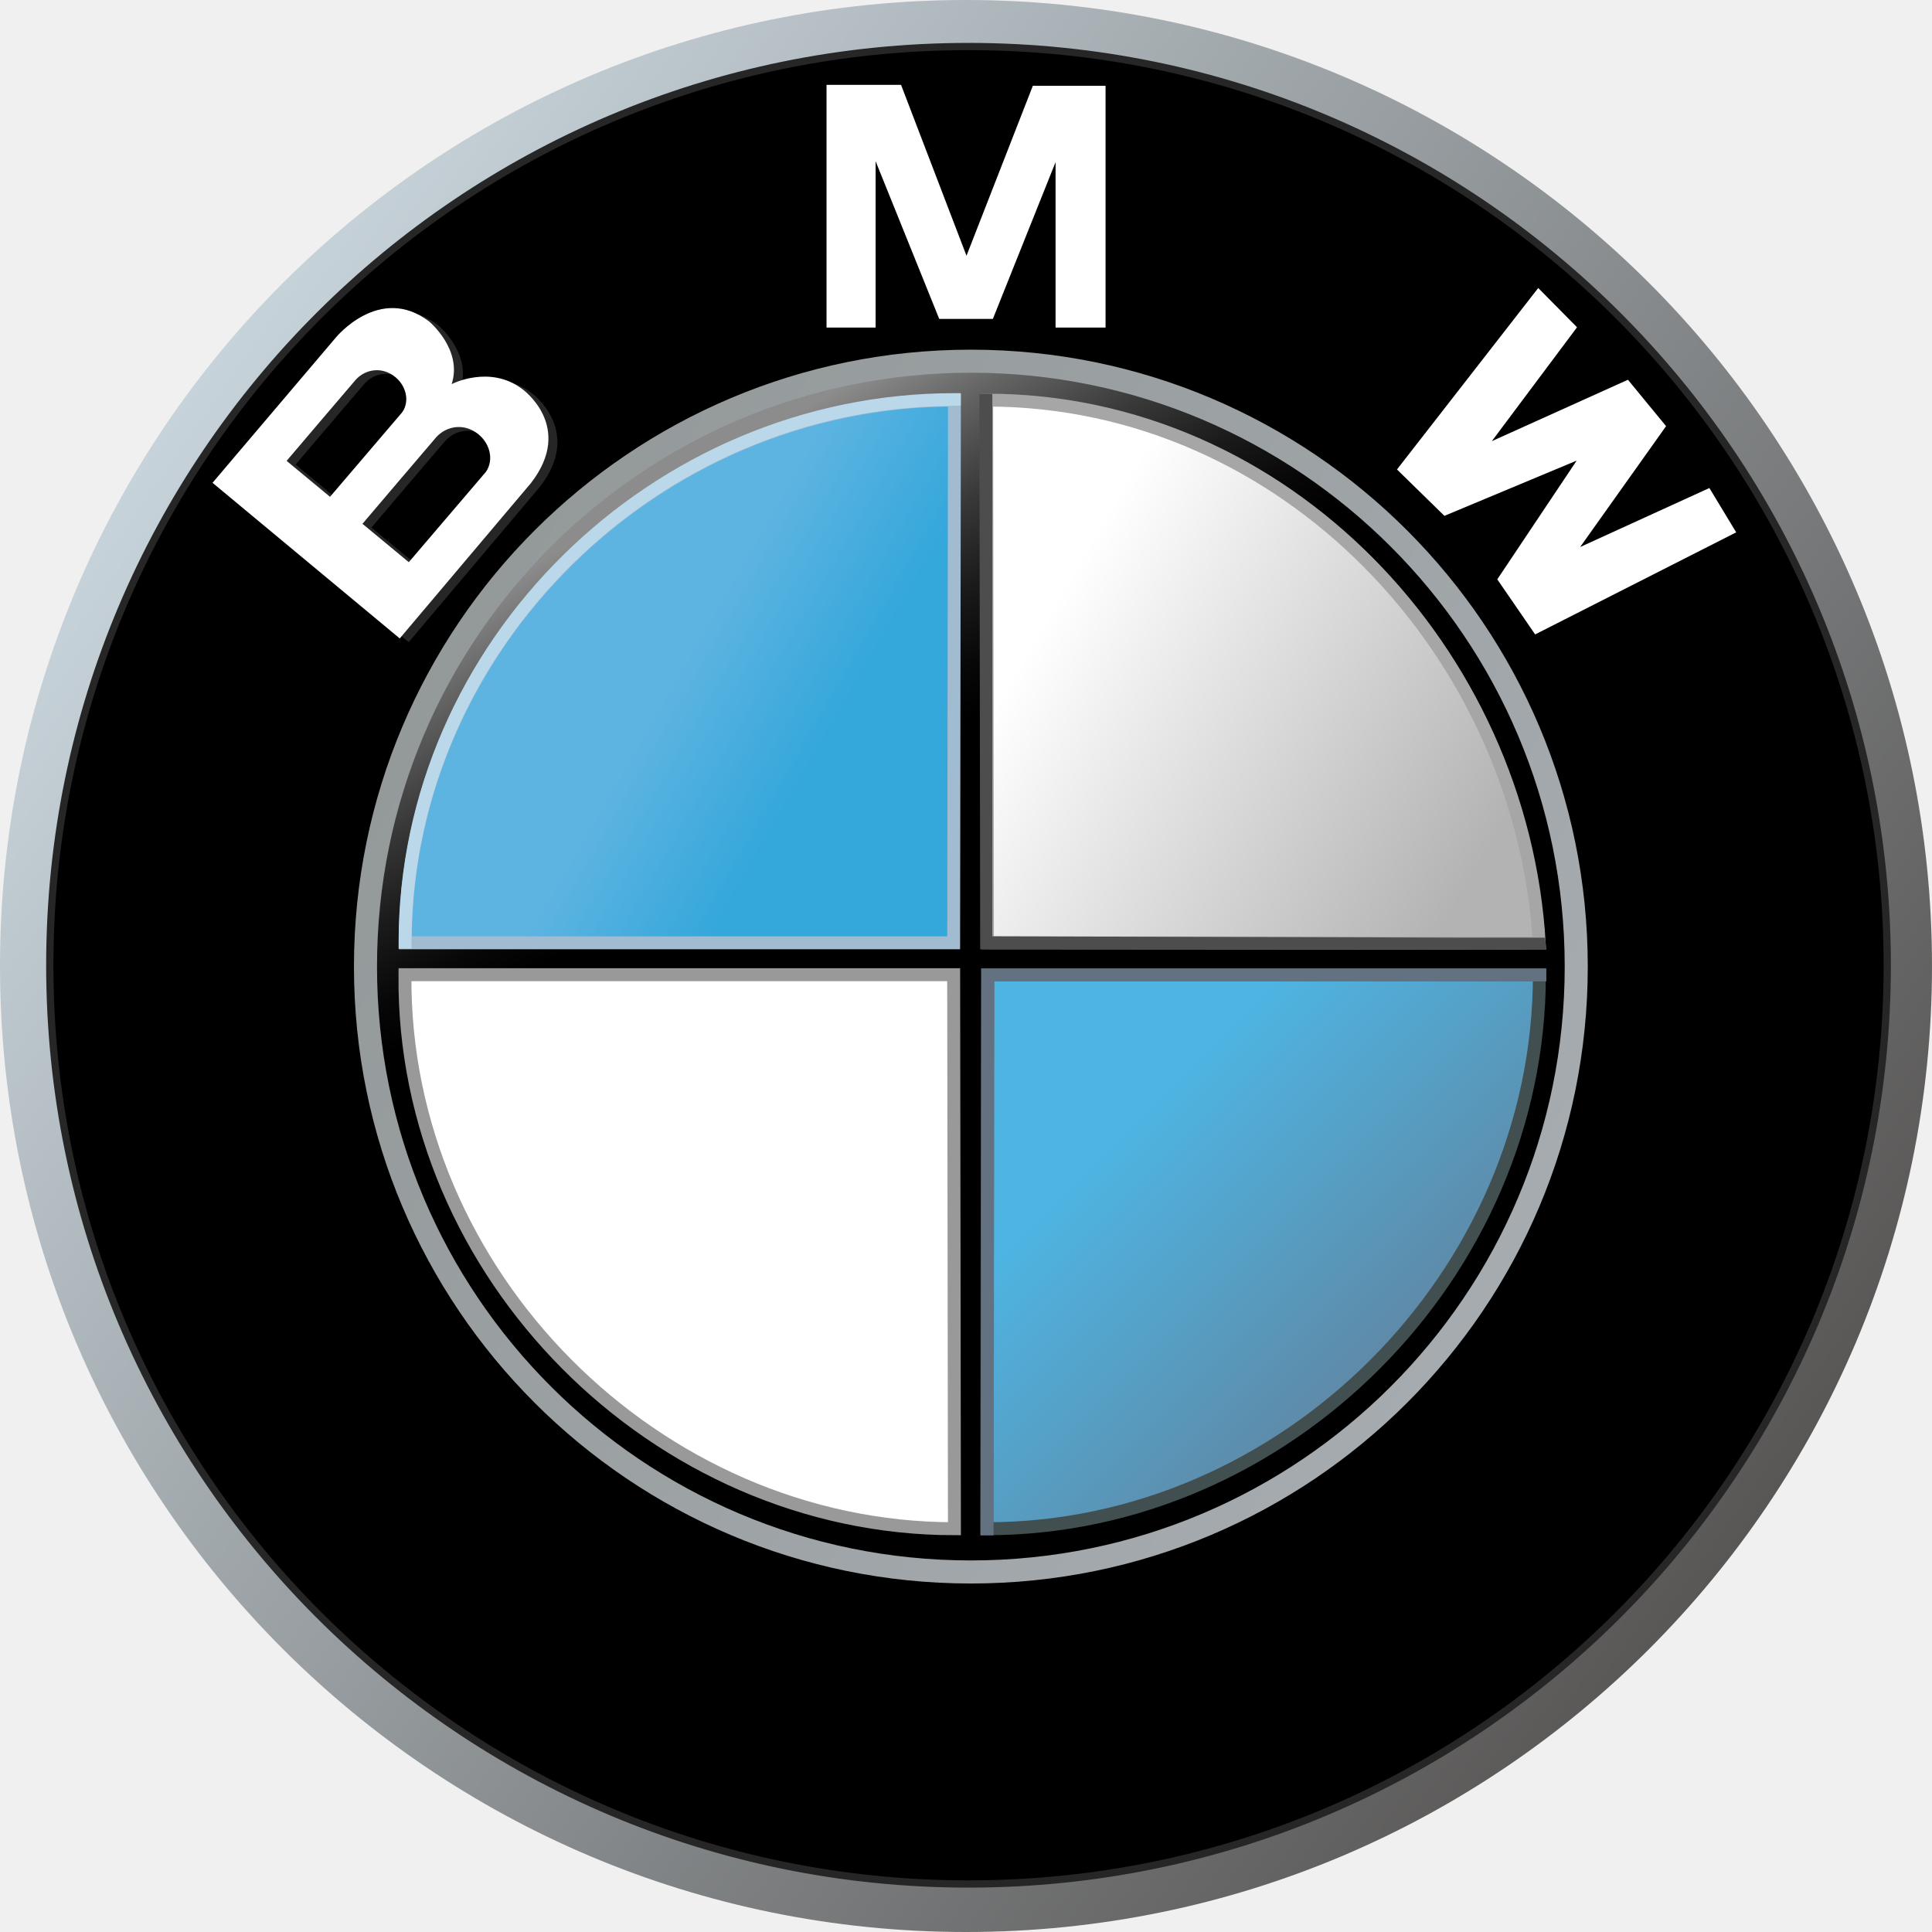
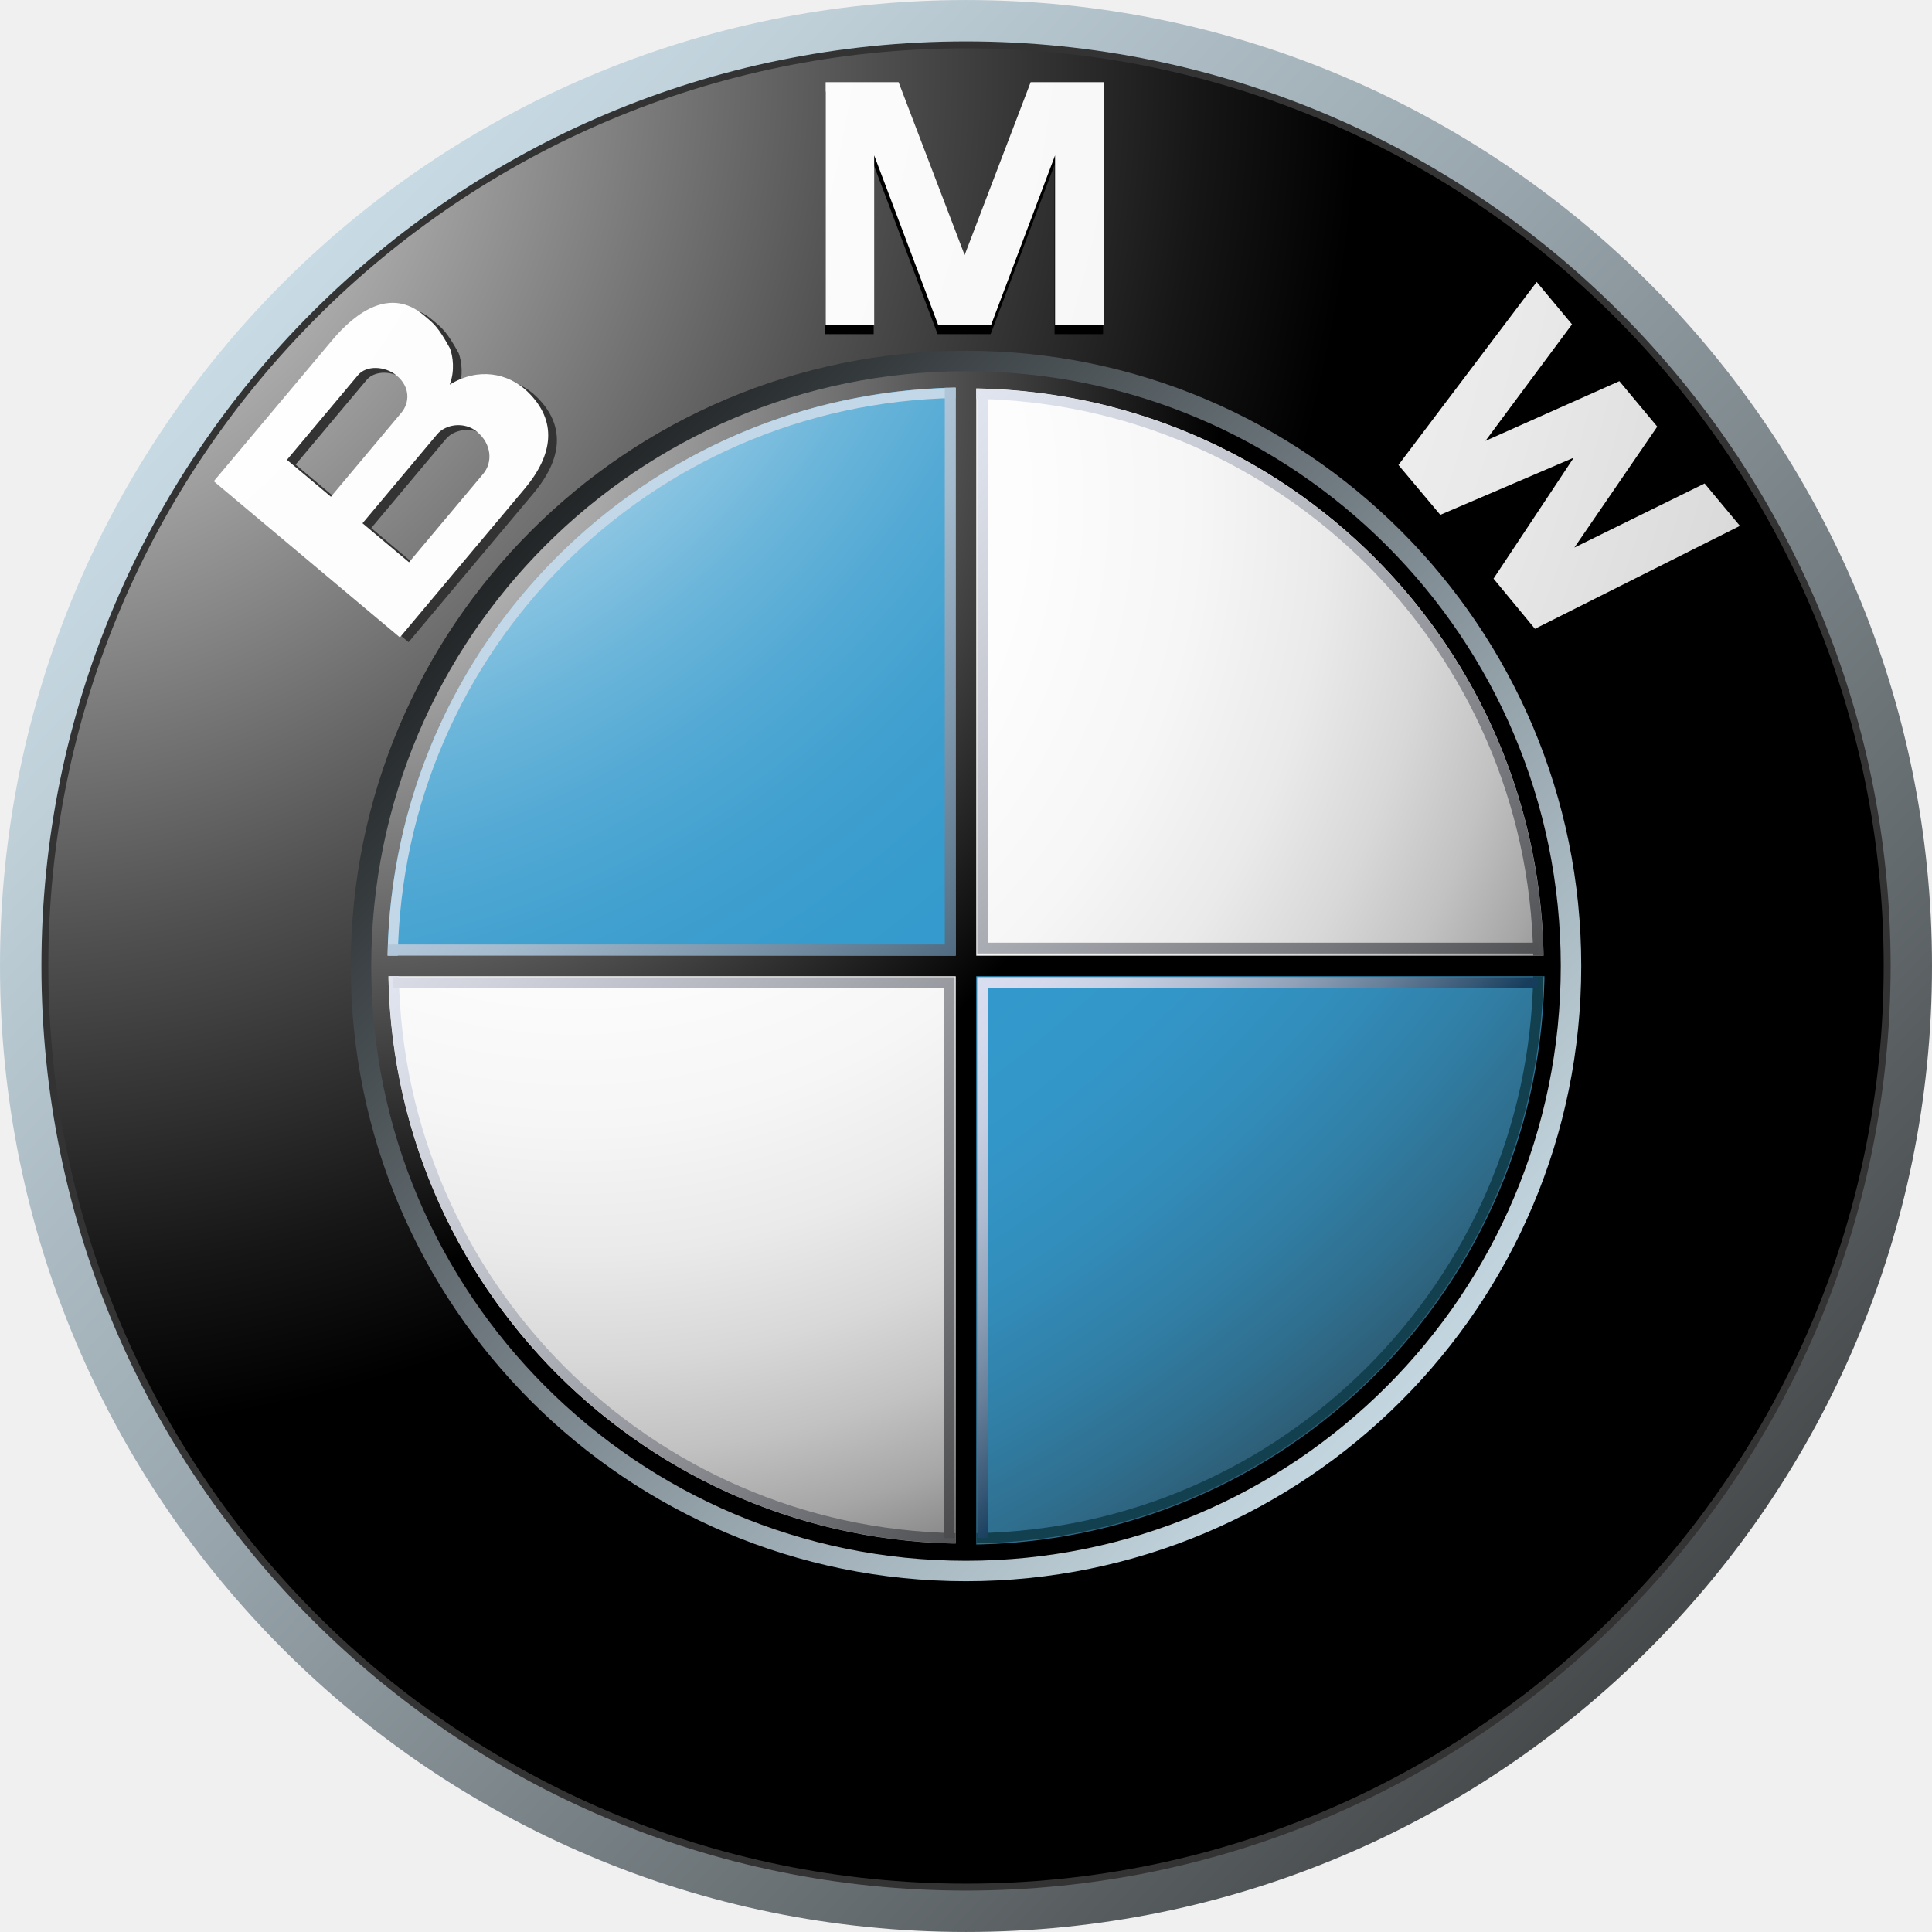
- <svg xmlns="http://www.w3.org/2000/svg" width="2500" height="2500" viewBox="0 0 293.274 293.275">
-   <linearGradient id="a" x1="26.509" x2="266.765" y1="62.523" y2="230.752" gradientUnits="userSpaceOnUse">
-     <stop offset="0" stop-color="#c7d3da" />
-     <stop offset="1" stop-color="#595756" />
+ <svg xmlns="http://www.w3.org/2000/svg" xmlns:xlink="http://www.w3.org/1999/xlink" height="2500" viewBox="0 0 1013.718 1013.696" width="2500">
+   <linearGradient id="e" gradientUnits="userSpaceOnUse" x1="-74.197" x2="1001.25" y1="-54.648" y2="984.588">
+     <stop offset="0" stop-color="#dff4ff" />
+     <stop offset=".098" stop-color="#d6eaf5" />
+     <stop offset=".268" stop-color="#bfd0d9" />
+     <stop offset=".488" stop-color="#98a5ac" />
+     <stop offset=".747" stop-color="#646b6e" />
+     <stop offset="1" stop-color="#2b2b2b" />
  </linearGradient>
-   <linearGradient id="b" x1="101.957" x2="193.75" y1="66.595" y2="225.586" gradientUnits="userSpaceOnUse">
-     <stop offset=".033" stop-color="#8c8c8c" />
-     <stop offset=".092" stop-color="#646464" />
-     <stop offset=".165" stop-color="#393939" />
-     <stop offset=".23" stop-color="#1a1a1a" />
-     <stop offset=".286" stop-color="#070707" />
-     <stop offset=".324" />
+   <radialGradient id="f" cx="-6.317" cy="33.522" gradientUnits="userSpaceOnUse" r="720.108">
+     <stop offset="0" stop-color="#fff" />
+     <stop offset=".306" stop-color="#a8a8a8" />
+     <stop offset=".646" stop-color="#4f4f4f" />
+     <stop offset=".885" stop-color="#161616" />
+     <stop offset="1" />
+   </radialGradient>
+   <linearGradient id="g" gradientTransform="rotate(180 465.488 584.653)" gradientUnits="userSpaceOnUse" x1="54.041" x2="738.989" y1="304.847" y2="966.733">
+     <stop offset="0" stop-color="#dff4ff" />
+     <stop offset=".086" stop-color="#d6eaf5" />
+     <stop offset=".233" stop-color="#bed0d9" />
+     <stop offset=".424" stop-color="#96a4ac" />
+     <stop offset=".652" stop-color="#5f686d" />
+     <stop offset=".907" stop-color="#1a1d1e" />
+     <stop offset="1" />
  </linearGradient>
-   <linearGradient id="c" x1="149.788" x2="208.776" y1="148.068" y2="207.057" gradientUnits="userSpaceOnUse">
-     <stop offset=".379" stop-color="#4eb4e2" />
-     <stop offset=".984" stop-color="#5e8ba9" />
+   <linearGradient id="a">
+     <stop offset="0" stop-color="#fff" />
+     <stop offset=".31" stop-color="#fdfdfd" />
+     <stop offset=".451" stop-color="#f6f6f6" />
+     <stop offset=".557" stop-color="#e9e9e9" />
+     <stop offset=".646" stop-color="#d7d7d7" />
+     <stop offset=".724" stop-color="#bfbfbf" />
+     <stop offset=".794" stop-color="#a2a2a2" />
+     <stop offset=".859" stop-color="gray" />
+     <stop offset=".92" stop-color="#575757" />
+     <stop offset=".975" stop-color="#2b2b2b" />
+     <stop offset="1" stop-color="#141414" />
  </linearGradient>
-   <linearGradient id="d" x1="134.622" x2="233.227" y1="86.989" y2="143.919" gradientUnits="userSpaceOnUse">
-     <stop offset=".214" stop-color="#fff" />
-     <stop offset=".879" stop-color="#b3b3b3" />
+   <radialGradient id="h" cx="-135.647" cy="-39.812" gradientUnits="userSpaceOnUse" r="1730.313" xlink:href="#a" />
+   <radialGradient id="i" cx="-135.723" cy="-39.812" gradientUnits="userSpaceOnUse" r="1730.461" xlink:href="#a" />
+   <radialGradient id="j" cx="-135.817" cy="-40.32" gradientUnits="userSpaceOnUse" r="1731.787" xlink:href="#a" />
+   <linearGradient id="b">
+     <stop offset="0" stop-color="#e6e6e6" />
+     <stop offset=".104" stop-color="#d6d6d6" />
+     <stop offset=".307" stop-color="#adadad" />
+     <stop offset=".588" stop-color="#6c6c6c" />
+     <stop offset=".933" stop-color="#121212" />
+     <stop offset="1" />
  </linearGradient>
-   <linearGradient id="e" x1="886.663" x2="814.954" y1="76.751" y2="35.35" gradientTransform="rotate(180 483.581 82.786)" gradientUnits="userSpaceOnUse">
-     <stop offset=".308" stop-color="#5eb4e1" />
-     <stop offset=".615" stop-color="#34a7db" />
+   <radialGradient id="k" cx="174.253" cy="200.075" gradientUnits="userSpaceOnUse" r="466.718" xlink:href="#b" />
+   <radialGradient id="l" cx="301.906" cy="262.848" gradientUnits="userSpaceOnUse" r="678.742">
+     <stop offset="0" stop-color="#fff" />
+     <stop offset=".344" stop-color="#fdfdfd" />
+     <stop offset=".481" stop-color="#f6f6f6" />
+     <stop offset=".582" stop-color="#eaeaea" />
+     <stop offset=".665" stop-color="#d8d8d8" />
+     <stop offset=".737" stop-color="#c2c2c2" />
+     <stop offset=".802" stop-color="#a6a6a6" />
+     <stop offset=".86" stop-color="#848484" />
+     <stop offset=".913" stop-color="#5f5f5f" />
+     <stop offset=".949" stop-color="#404040" />
+     <stop offset=".957" stop-color="#404040" />
+     <stop offset="1" stop-color="#404040" />
+     <stop offset="1" />
+   </radialGradient>
+   <linearGradient id="c">
+     <stop offset=".169" stop-color="#fff" />
+     <stop offset=".196" stop-color="#e0eff7" />
+     <stop offset=".241" stop-color="#b2d9ec" />
+     <stop offset=".287" stop-color="#8bc5e2" />
+     <stop offset=".335" stop-color="#6bb5da" />
+     <stop offset=".384" stop-color="#52a9d4" />
+     <stop offset=".436" stop-color="#41a0cf" />
+     <stop offset=".491" stop-color="#369bcd" />
+     <stop offset=".556" stop-color="#39c" />
+     <stop offset=".606" stop-color="#3396c8" />
+     <stop offset=".655" stop-color="#328ebc" />
+     <stop offset=".705" stop-color="#3180a8" />
+     <stop offset=".754" stop-color="#2f6d8c" />
+     <stop offset=".803" stop-color="#2d5468" />
+     <stop offset=".851" stop-color="#2a373d" />
+     <stop offset=".871" stop-color="#292929" />
  </linearGradient>
-   <linearGradient id="f" x1="228.488" x2="66.262" y1="193.558" y2="99.896" gradientUnits="userSpaceOnUse">
-     <stop offset="0" stop-color="#a5abaf" />
-     <stop offset="1" stop-color="#94999a" />
+   <radialGradient id="m" cx="102.618" cy="5.56" gradientUnits="userSpaceOnUse" r="1202.06" xlink:href="#c" />
+   <radialGradient id="n" cx="102.618" cy="5.551" gradientUnits="userSpaceOnUse" r="1202.037" xlink:href="#c" />
+   <radialGradient id="o" cx="180.627" cy="205.954" gradientUnits="userSpaceOnUse" r="457.773" xlink:href="#b" />
+   <linearGradient id="d">
+     <stop offset="0" stop-color="#f0f4ff" />
+     <stop offset=".109" stop-color="#ebeff9" />
+     <stop offset=".247" stop-color="#dce0ea" />
+     <stop offset=".403" stop-color="#c4c7cf" />
+     <stop offset=".57" stop-color="#a2a4ab" />
+     <stop offset=".747" stop-color="#76777c" />
+     <stop offset=".929" stop-color="#414243" />
+     <stop offset="1" stop-color="#2b2b2b" />
  </linearGradient>
-   <g fill="none" stroke="#e2001a" stroke-width=".5">
-     <circle cx="147.409" cy="146.534" r="87.375" />
-     <circle cx="146.874" cy="145.071" r="134.131" />
-     <circle cx="147.409" cy="146.534" r="97.667" />
-   </g>
-   <circle cx="146.475" cy="146.924" r="141.928" />
-   <path fill="url(#a)" d="M146.637 0C65.651 0 0 65.652 0 146.638c0 80.985 65.651 146.637 146.637 146.637s146.637-65.651 146.637-146.637C293.273 65.652 227.622 0 146.637 0m0 286.1c-77.024 0-139.463-62.44-139.463-139.462 0-77.023 62.439-139.463 139.463-139.463S286.1 69.614 286.1 146.638c0 77.022-62.44 139.462-139.463 139.462" />
-   <path fill="#fff" d="M125.466 49.721V12.884h11.313l9.934 25.938 10.071-25.8h11.037v36.699h-7.588v-25.11l-9.519 23.802h-8.14l-9.658-23.94v25.248zM259.481 74.08l-19.618 8.958 13.045-18.349-5.791-7.042-20.659 9.32 12.932-17.286-5.889-5.963-21.441 27.545 7.199 7.043 20.078-8.388-12.052 18.025 5.747 8.361 30.519-15.494z" />
-   <path fill="#262626" d="M80.625 59.608c-4.939-3.725-10.698-.738-10.698-.738 1.694-5.266-3.426-9.509-3.426-9.509-7.521-5.724-14.176 2.462-14.176 2.462l-18.701 22.03 28.418 23.625 19.936-23.605c6.64-8.608-1.353-14.265-1.353-14.265M44.872 70.525s10.182-11.979 10.5-12.326c1.414-1.54 3.753-1.99 5.699-.625 1.945 1.367 2.549 3.862 1.348 5.572L51.46 75.982zm30.244 1.676L63.418 85.903l-7.033-5.825s10.87-12.789 11.209-13.158c1.509-1.644 4.007-2.125 6.083-.667 2.078 1.459 2.722 4.122 1.439 5.948" />
-   <path fill="#fff" d="M79.261 59.043c-4.939-3.725-10.698-.738-10.698-.738 1.694-5.266-3.425-9.509-3.425-9.509-7.521-5.724-14.176 2.462-14.176 2.462l-18.701 22.03 28.418 23.625 19.936-23.605c6.64-8.608-1.354-14.265-1.354-14.265M43.509 69.96s10.182-11.979 10.5-12.326c1.413-1.54 3.752-1.99 5.698-.625 1.946 1.367 2.55 3.862 1.349 5.572L50.097 75.417zm30.244 1.676L62.054 85.338l-7.033-5.825s10.87-12.789 11.209-13.158c1.51-1.644 4.007-2.125 6.084-.667 2.077 1.459 2.721 4.123 1.439 5.948" />
-   <circle cx="147.853" cy="146.091" r="91.778" fill="url(#b)" />
-   <path fill="#fff" stroke="#999" stroke-width="1.966" d="M144.882 232.059c-45.298 0-83.828-38.605-83.41-84.1h83.293z" />
-   <path fill="url(#c)" stroke="#424f51" stroke-width="1.966" d="M149.78 232.059c45.297 0 83.897-38.475 83.897-84.1h-83.78z" />
-   <path fill="#647180" d="M234.73 148.969h-83.78l-.115 79.447-.019 4.65h-1.962l.122-86.055h85.752z" />
-   <path fill="url(#d)" stroke="#a6a6a6" stroke-width="1.954" d="M149.78 60.736c45.297 0 81.26 38.263 83.879 82.438l-83.763-.059z" />
-   <path fill="url(#e)" stroke="#a1bbd1" stroke-width="1.954" d="M144.882 60.736c-45.298 0-83.37 37.318-83.37 82.379h83.253z" />
-   <path fill="#bbd8ea" d="M144.862 59.682h.979v1.884l-1.963.066c-21.997.266-42.209 9.429-56.998 24.002-14.789 14.579-24.133 34.551-24.403 56.426h-.002v1.946h-1.967v-.974c.012-45.614 38.504-83.342 84.354-83.35" />
-   <path fill="#4d4d4d" d="M150.636 142.119V59.788c-.329-.004-.652-.026-.984-.026h-.982l.002.974.118 83.357 85.896.08-.063-1.021c-.018-.274-.05-.544-.069-.818h-12.852l-70.954-.201z" />
-   <circle cx="147.018" cy="146.525" r="139.462" fill="none" stroke="#262626" stroke-width="1.1" />
-   <path fill="url(#f)" d="M83.631 82.984c-16.316 16.318-26.402 38.844-26.402 63.743 0 24.897 10.086 47.424 26.402 63.741 16.32 16.317 38.844 26.404 63.743 26.404 24.898 0 47.425-10.087 63.743-26.404 16.315-16.317 26.403-38.844 26.403-63.741 0-24.899-10.088-47.425-26.403-63.743-16.318-16.317-38.845-26.404-63.743-26.404-24.899.001-47.423 10.087-63.743 26.404m-29.902 63.744c.002-51.721 41.926-93.646 93.646-93.648 51.721.002 93.646 41.927 93.647 93.648-.002 51.72-41.927 93.644-93.647 93.646-51.721-.003-93.645-41.927-93.646-93.646" />
+   <linearGradient id="p" gradientUnits="userSpaceOnUse" x1="446.835" x2="893.254" xlink:href="#d" y1="91.655" y2="523.042" />
+   <linearGradient id="q" gradientUnits="userSpaceOnUse" x1="84.488" x2="530.914" xlink:href="#d" y1="455.87" y2="887.265" />
+   <linearGradient id="r" gradientUnits="userSpaceOnUse" x1="300.459" x2="531.948" y1="302.041" y2="525.736">
+     <stop offset="0" stop-color="#c2d7e8" />
+     <stop offset=".134" stop-color="#bacfe1" />
+     <stop offset=".343" stop-color="#a4bacd" />
+     <stop offset=".6" stop-color="#8098ac" />
+     <stop offset=".894" stop-color="#4e697f" />
+     <stop offset="1" stop-color="#3a566d" />
+   </linearGradient>
+   <linearGradient id="s" gradientUnits="userSpaceOnUse" x1="184.524" x2="626.457" y1="356.854" y2="783.908">
+     <stop offset="0" stop-color="#f0f4ff" />
+     <stop offset=".097" stop-color="#e8ebf6" />
+     <stop offset=".257" stop-color="#d1d4dd" />
+     <stop offset=".459" stop-color="#abaeb5" />
+     <stop offset=".695" stop-color="#78797d" />
+     <stop offset=".958" stop-color="#363637" />
+     <stop offset="1" stop-color="#2b2b2b" />
+   </linearGradient>
+   <linearGradient id="t" gradientUnits="userSpaceOnUse" x1="510.257" x2="665.275" y1="515.267" y2="665.066">
+     <stop offset="0" stop-color="#d9def0" />
+     <stop offset=".123" stop-color="#d4daec" />
+     <stop offset=".263" stop-color="#c7cfe2" />
+     <stop offset=".411" stop-color="#b0bcd1" />
+     <stop offset=".566" stop-color="#90a1b8" />
+     <stop offset=".725" stop-color="#677f99" />
+     <stop offset=".885" stop-color="#355674" />
+     <stop offset=".972" stop-color="#173d5d" />
+   </linearGradient>
+   <linearGradient id="u" gradientUnits="userSpaceOnUse" x1="351.678" x2="793.132" xlink:href="#d" y1="194.776" y2="621.366" />
+   <path d="M506.86 0C226.94 0 0 226.918 0 506.848c0 279.926 226.94 506.848 506.86 506.848 279.94 0 506.857-226.922 506.857-506.848C1013.718 226.918 786.801 0 506.86 0zm0 988.352c-265.939 0-481.495-215.574-481.495-481.504 0-265.927 215.556-481.512 481.495-481.512 265.937 0 481.511 215.584 481.511 481.512 0 265.93-215.574 481.504-481.511 481.504z" fill="url(#e)" />
+   <path d="M992.003 506.848c0 267.914-217.227 485.133-485.143 485.133-267.919 0-485.123-217.219-485.123-485.133 0-267.929 217.204-485.133 485.123-485.133 267.916 0 485.143 217.204 485.143 485.133z" fill="#333" />
+   <path d="M988.371 506.848c0 265.93-215.574 481.504-481.511 481.504-265.939 0-481.495-215.574-481.495-481.504 0-265.927 215.556-481.512 481.495-481.512 265.937 0 481.511 215.585 481.511 481.512z" fill="url(#f)" />
+   <path d="M829.676 506.848c0 178.28-144.53 322.803-322.815 322.803-178.289 0-322.819-144.522-322.819-322.803 0-178.289 144.53-322.816 322.819-322.816 178.285 0 322.815 144.528 322.815 322.816z" fill="url(#g)" />
+   <path d="M519.79 175.308l33.534-88.877v88.877h25.468V48.021h-38.274l-34.814 91.136h.331l-34.812-91.136h-38.276v127.287h25.469V86.431l33.533 88.877zM869.313 232.384l-43.515 63.447 68.348-33.615 18.538 22.231-107.569 54.012-21.736-26.315 41.698-62.869-.247-.31-69.357 29.686-21.984-26.138 72.532-96.044 18.542 22.243-45.417 61.159 70.287-31.349z" />
+   <path d="M281.427 208.068c-10.251-9.951-26.069-12.951-40.939-3.733 2.847-7.363 1.691-14.858.186-19.015-6.414-11.662-8.662-13.137-13.899-17.561-17.097-14.324-35.082-2.093-47.93 13.219l-62.116 74.028 97.651 81.925 65.5-78.047c14.971-17.838 17.282-35.523 1.547-50.816zm-126.321 35.7l37.311-44.464c4.33-5.146 14.106-4.94 20.375.341 6.908 5.795 6.928 14.002 2.289 19.54l-36.896 43.95zm102.934 7.393l-38.896 46.353-24.355-20.47 39.185-46.711c4.434-5.281 14.313-6.817 20.974-1.229 7.505 6.312 8.247 15.912 3.092 22.057z" fill="#333" />
+   <path d="M520.06 170.39l33.532-88.875v88.875h25.471V43.103h-38.279l-34.811 91.133h.33l-34.812-91.133h-38.279V170.39h25.471V81.515l33.535 88.875z" fill="url(#h)" />
+   <path d="M869.563 223.844l-43.496 63.449 68.346-33.626 18.521 22.242-107.554 54.012-21.735-26.325 41.7-62.861-.245-.319-69.38 29.698-21.961-26.151 72.532-96.033 18.539 22.234-45.411 61.158 70.261-31.337z" fill="url(#i)" />
+   <path d="M276.868 205.563c-10.23-9.951-26.069-12.953-40.916-3.743 2.824-7.364 1.67-14.86.166-18.996-6.415-11.682-8.642-13.137-13.923-17.57-17.096-14.333-35.059-2.095-47.887 13.231l-62.139 74.016 97.653 81.926 65.499-78.059c14.953-17.839 17.282-35.512 1.547-50.805zm-126.317 35.698l37.307-44.453c4.312-5.155 14.086-4.949 20.376.319 6.909 5.806 6.93 14.023 2.268 19.54l-36.873 43.959zm102.952 7.393l-38.896 46.352-24.398-20.47 39.207-46.721c4.433-5.269 14.291-6.806 20.953-1.216 7.547 6.32 8.29 15.9 3.134 22.055z" fill="url(#j)" />
+   <path d="M194.788 506.852c0-172.358 139.724-312.082 312.073-312.082 172.367 0 312.072 139.724 312.072 312.082 0 172.351-139.705 312.071-312.072 312.071-172.35 0-312.073-139.72-312.073-312.071z" fill="url(#k)" />
+   <path d="M203.759 506.852c0-167.399 135.702-303.112 303.102-303.112s303.12 135.712 303.12 303.112c0 167.401-135.721 303.113-303.12 303.113S203.759 674.253 203.759 506.852z" fill="url(#l)" />
+   <path d="M203.284 506.852H506.86V203.277c-167.669 0-303.576 135.908-303.576 303.575z" fill="url(#m)" />
+   <path d="M506.86 506.852v303.579c167.667 0 303.576-135.933 303.576-303.579z" fill="url(#n)" />
+   <path d="M812.95 501.458H512.242V200.75h-10.766v300.708H200.768v10.767h300.708v300.717h10.766V512.225H812.95z" fill="url(#o)" />
+   <path d="M512.242 209.267c160.141 2.848 289.366 132.062 292.232 292.191h5.36c-2.863-163.099-134.482-294.736-297.593-297.583v5.392z" fill="url(#p)" />
+   <path d="M208.729 501.418c2.845-160.347 132.256-289.747 292.604-292.604v-5.383c-163.336 2.856-295.12 134.669-297.987 297.986h5.383z" fill="#c2d7e8" />
+   <path d="M501.476 804.433c-160.139-2.844-289.364-132.069-292.211-292.208h-5.381c2.866 163.108 134.484 294.75 297.593 297.594v-5.386z" fill="url(#q)" />
+   <path d="M804.475 512.225c-2.866 160.139-132.092 289.364-292.232 292.208v5.386c163.11-2.844 294.747-134.485 297.593-297.594z" fill="#12404f" />
+   <path d="M495.724 203.432v292.119h-292.11v5.764h297.862V203.432z" fill="url(#r)" />
+   <path d="M495.229 806.995V518.391h-289.2V512.7H500.92V806.995z" fill="url(#s)" />
+   <path d="M518.409 806.995V518.391h288.602V512.7H512.737V806.995z" fill="url(#t)" />
+   <path d="M518.409 206.011v288.602h288.602v5.682H512.737V206.011z" fill="url(#u)" />
</svg>
